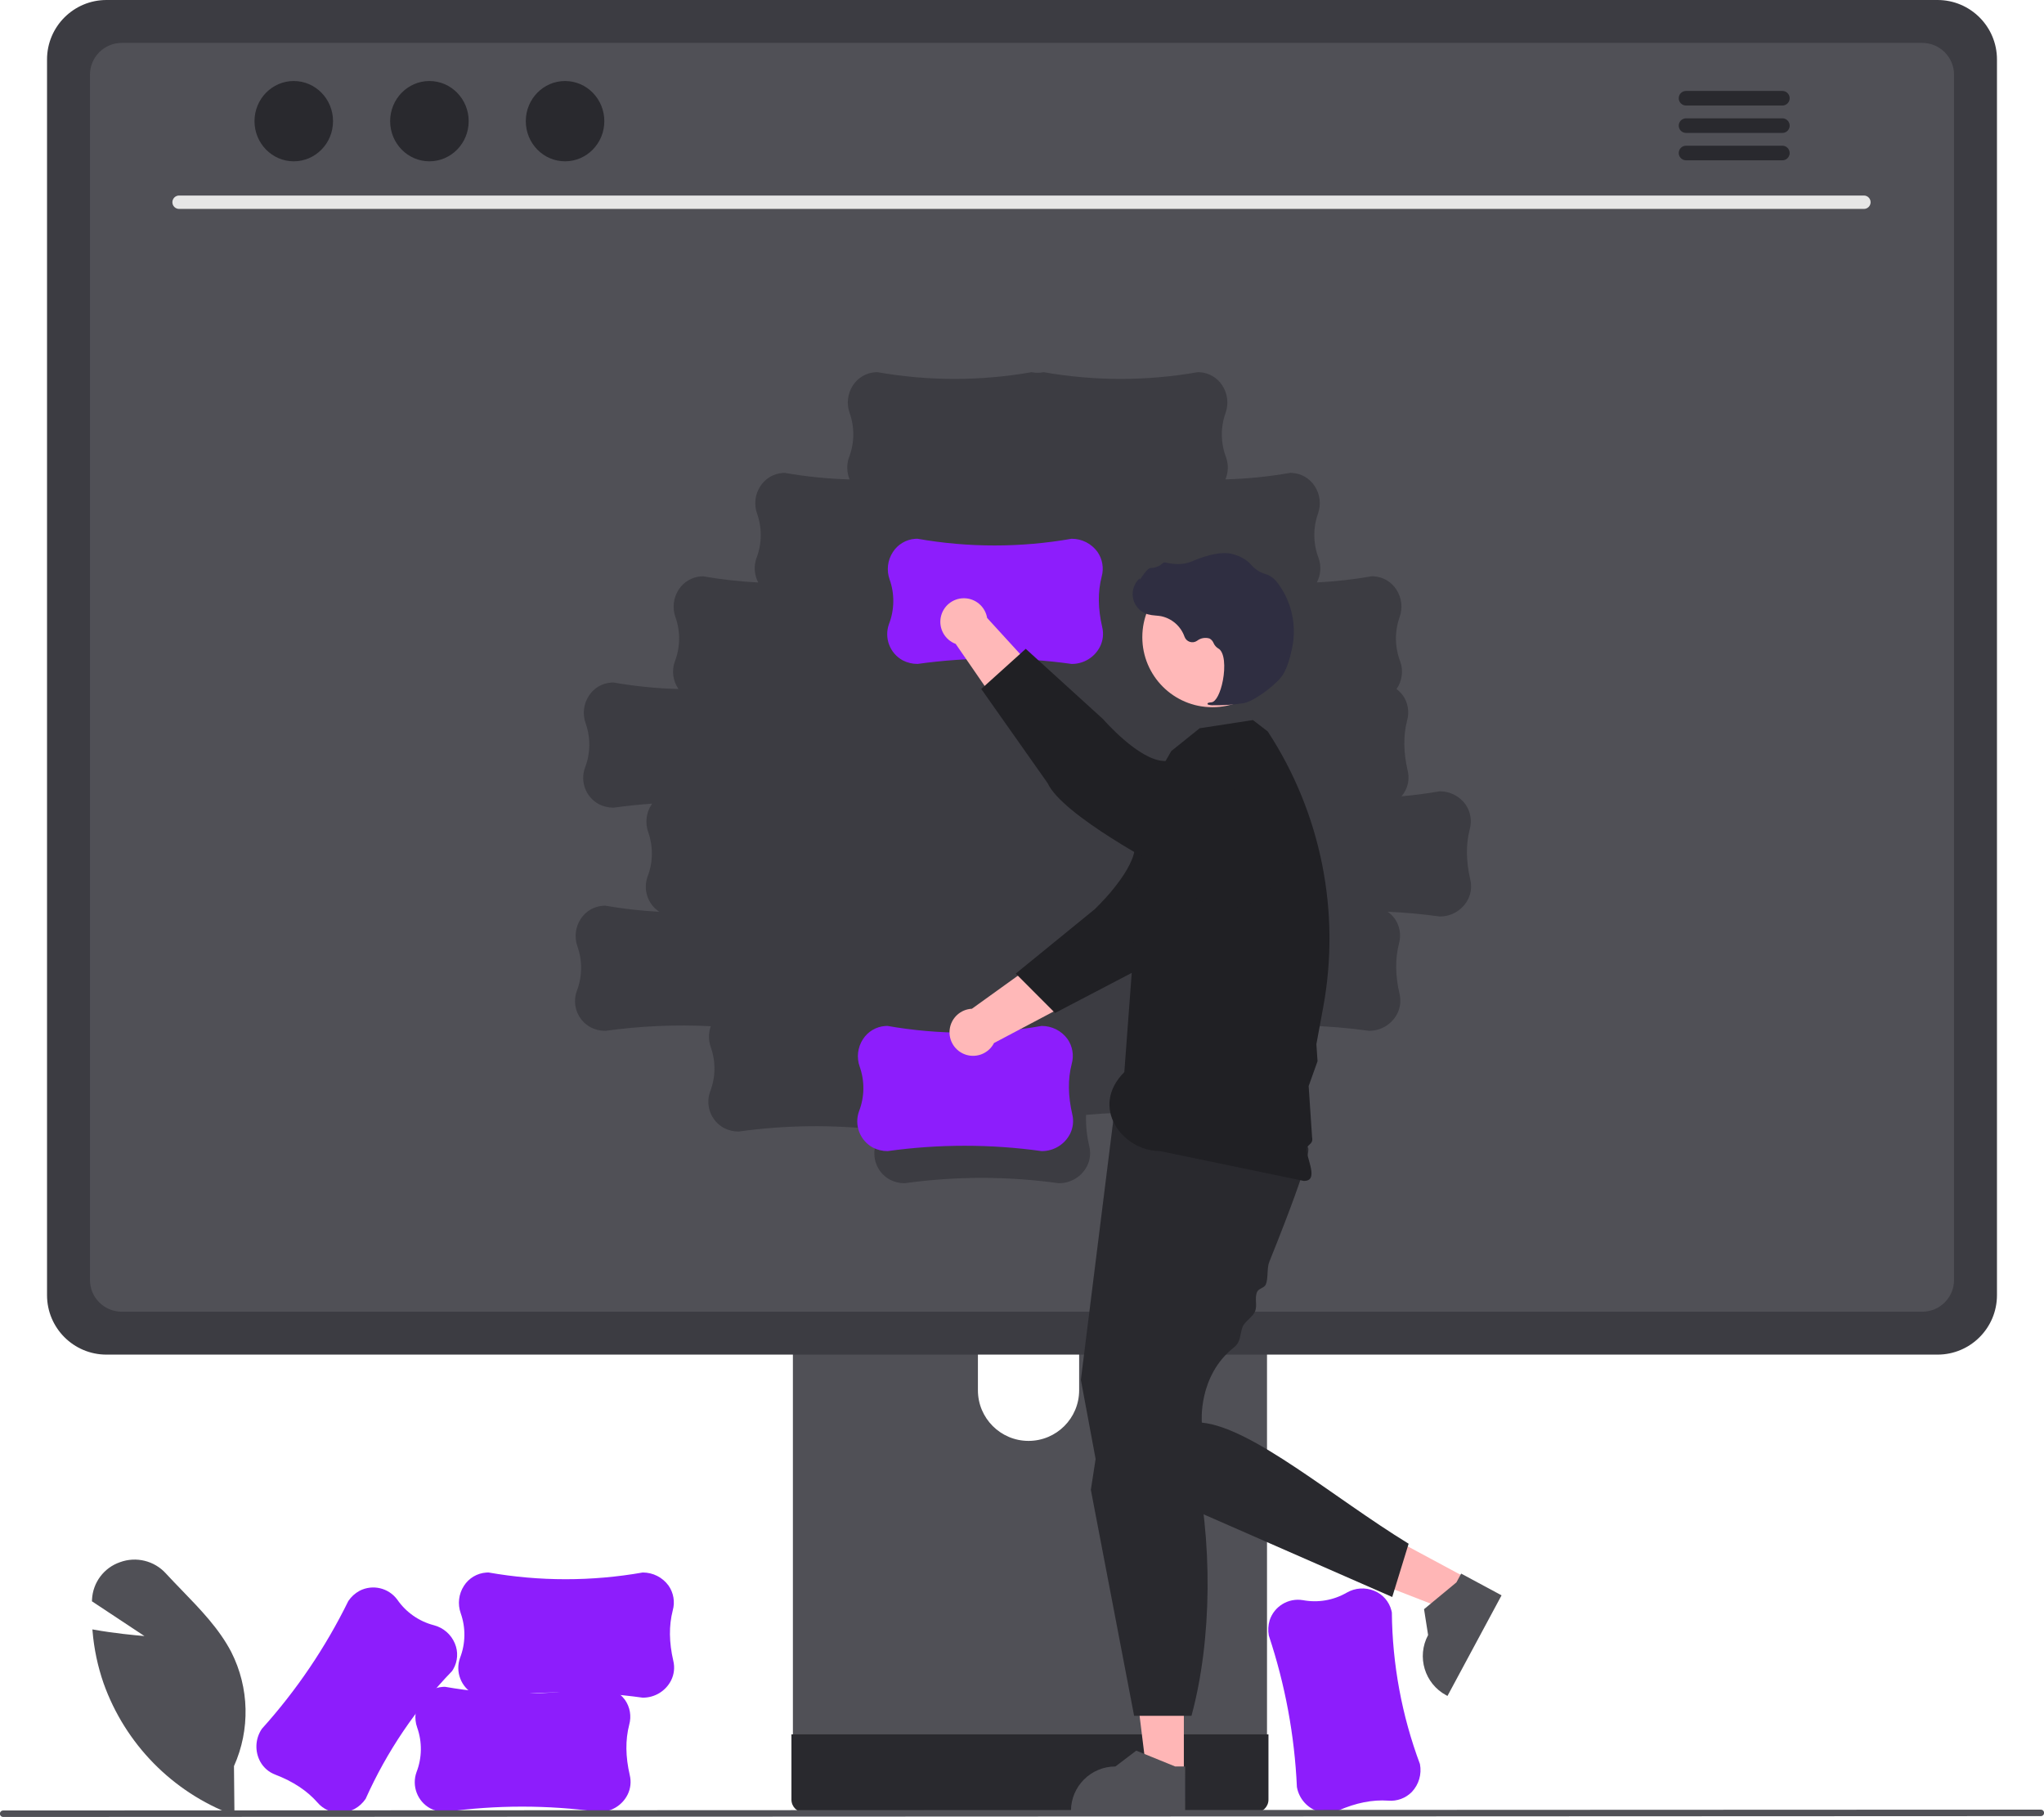
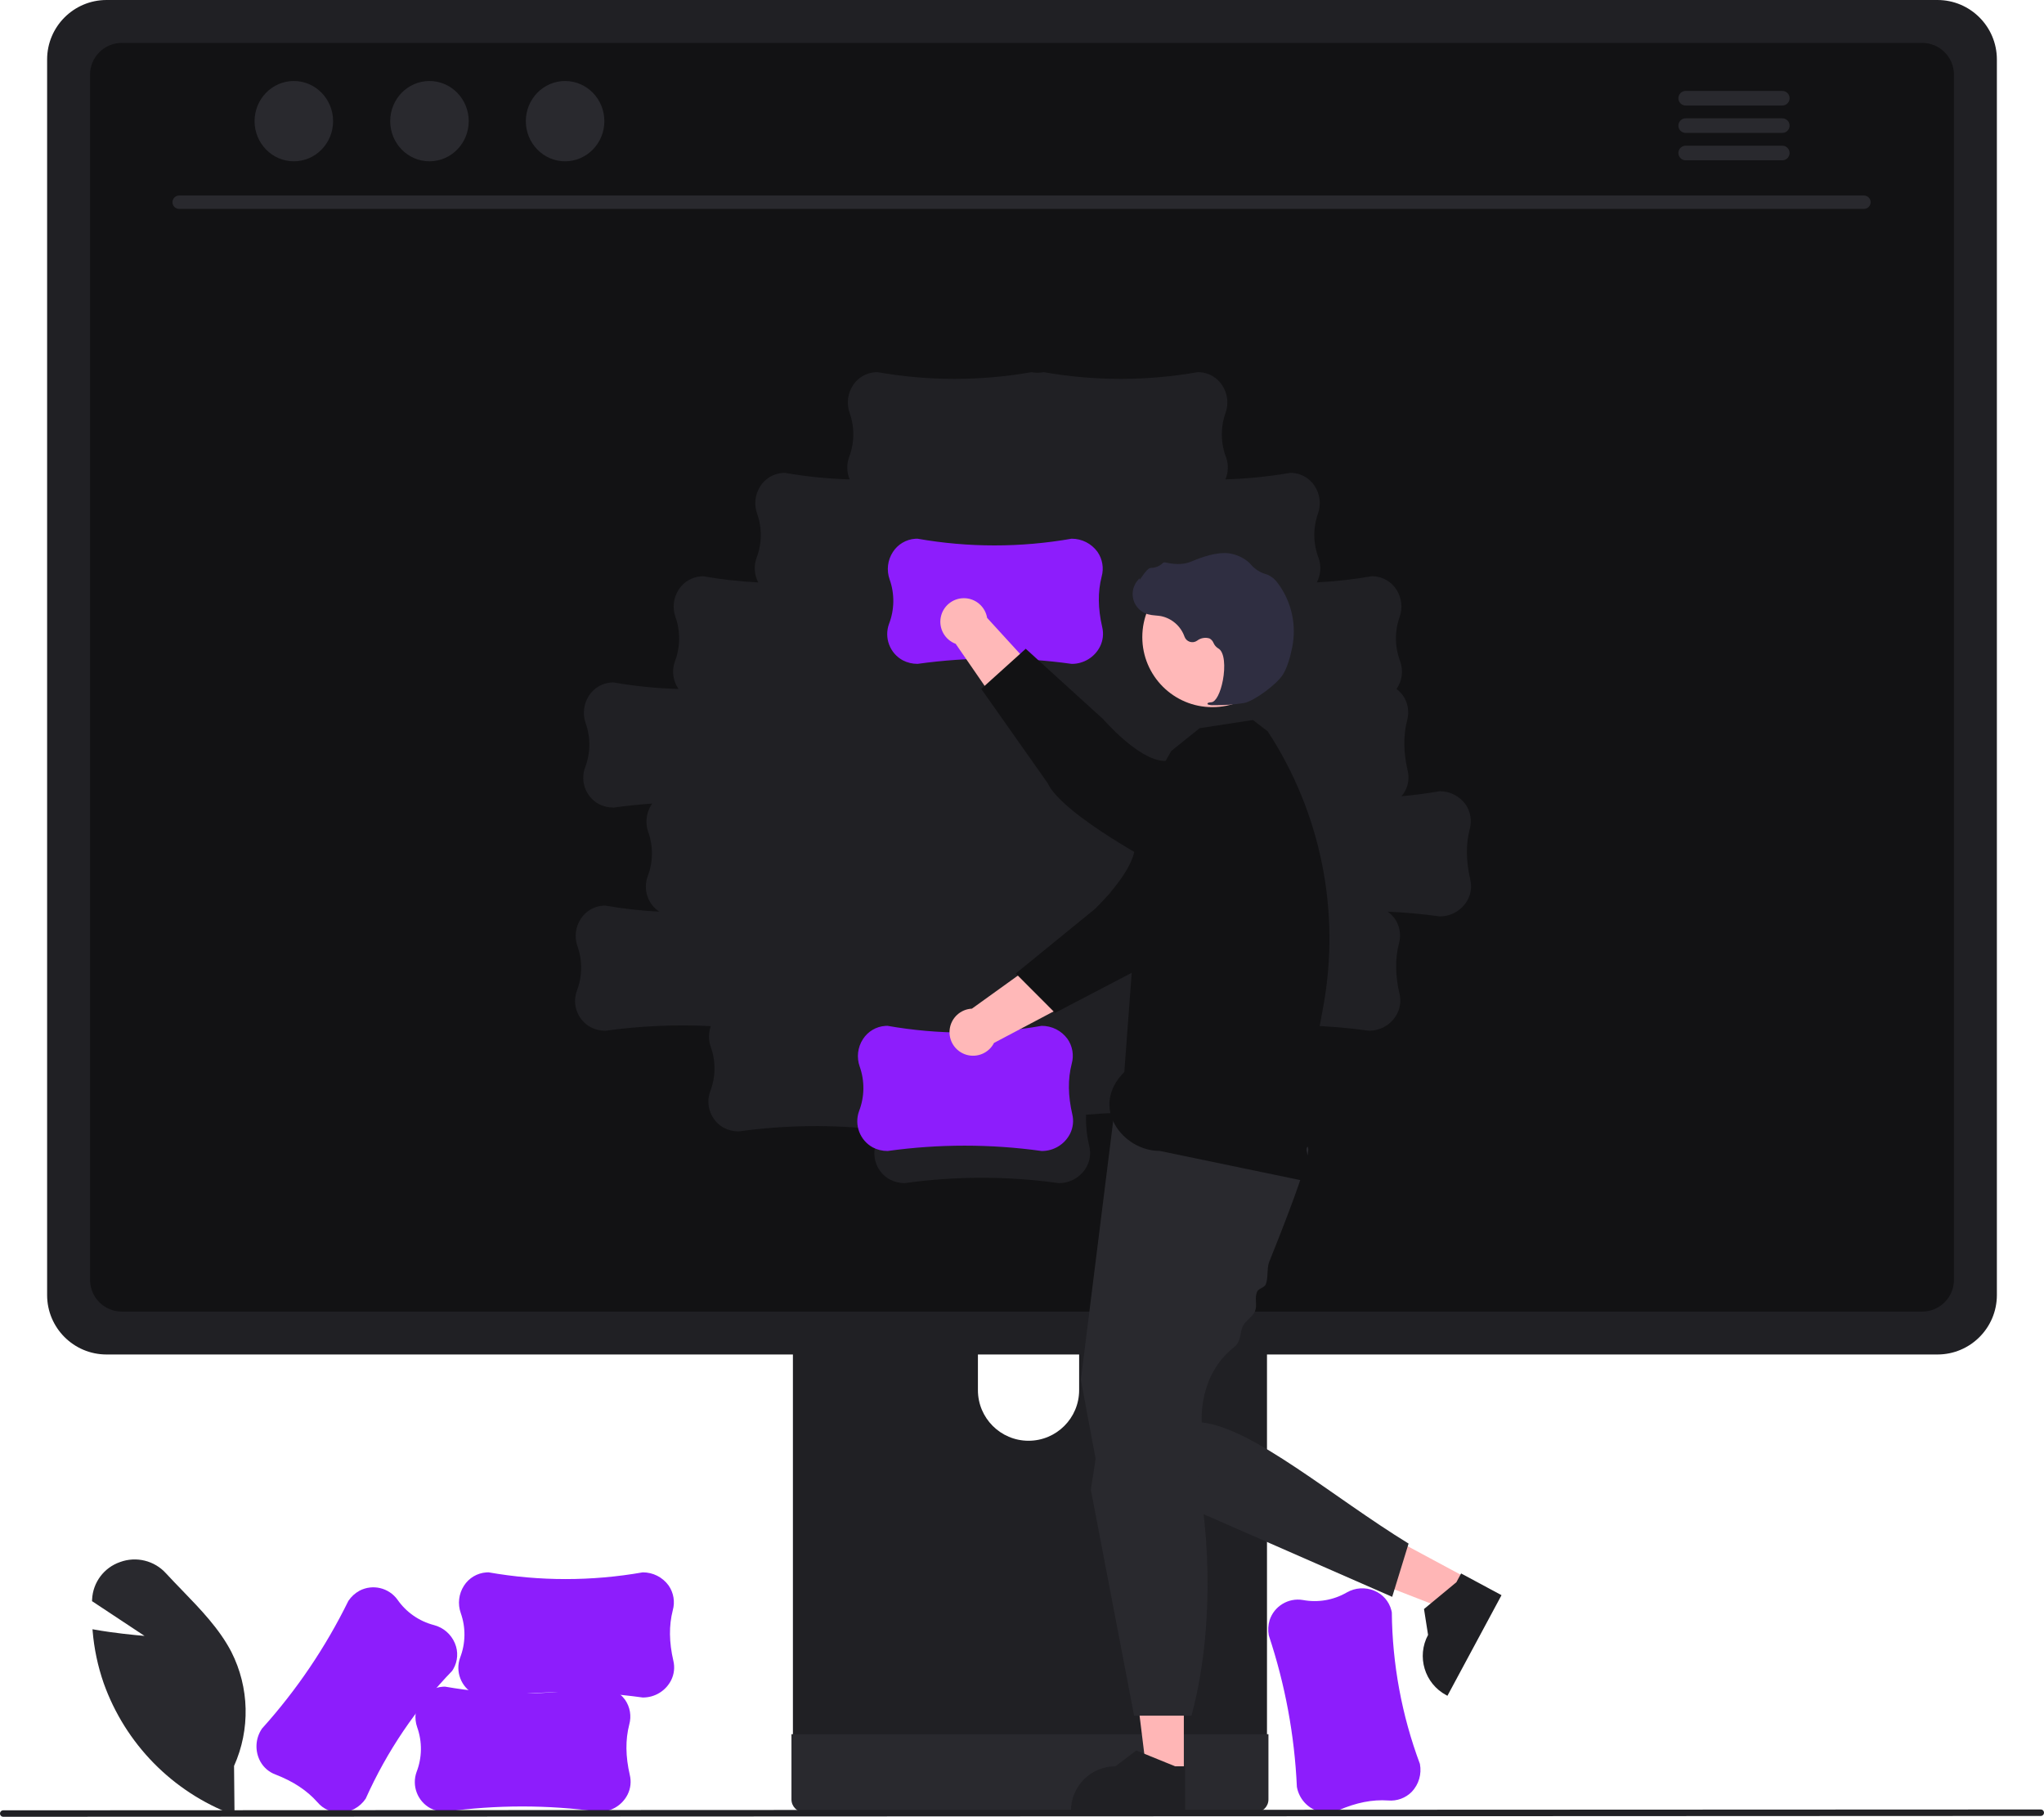
- <svg xmlns="http://www.w3.org/2000/svg" width="751.131" height="667.591" viewBox="0 0 751.131 667.591">
-   <g id="building" transform="translate(0 0)">
-     <path id="Caminho_5" data-name="Caminho 5" d="M310.592,784.515l-.654-.243A80.529,80.529,0,0,1,262.5,735.959a78.134,78.134,0,0,1-4.059-19.173l-.053-.624.616.11c7.354,1.32,15.073,2.049,18.513,2.334l-19.3-12.769.035-.663a15.272,15.272,0,0,1,10.261-13.7,15.534,15.534,0,0,1,16.9,4.154c1.918,2.082,3.947,4.178,5.908,6.205,6.74,6.965,13.709,14.168,18.116,22.671a48.675,48.675,0,0,1,.979,41.89Z" transform="translate(-224.434 -117.485)" fill="#505056" />
-     <path id="Caminho_6" data-name="Caminho 6" d="M701.029,772.142l-.008-.069A205.079,205.079,0,0,0,690.7,716.421l-.006-.03a11.665,11.665,0,0,1,.3-5.55,10.96,10.96,0,0,1,12.219-7.426,23.516,23.516,0,0,0,16.108-2.75,11.46,11.46,0,0,1,10.144-.671,10.622,10.622,0,0,1,6.278,7.191c.065.256.123.515.172.778a163.535,163.535,0,0,0,10.328,55.7l0,.023a11.683,11.683,0,0,1-2.988,10.2,10.849,10.849,0,0,1-8.689,3.193c-5.794-.395-11.754.78-18.218,3.595a10.526,10.526,0,0,1-7.174.5,11.59,11.59,0,0,1-8.141-9.035Z" transform="translate(-224.434 -115.485)" fill="#8d1dfc" />
-     <path id="Caminho_7" data-name="Caminho 7" d="M515.807,511.985v248.7h174.23v-248.7a8.361,8.361,0,0,0-5.893-8,7.7,7.7,0,0,0-2.5-.388H524.221A8.4,8.4,0,0,0,515.807,511.985ZM583.8,597.439a18.6,18.6,0,1,1,37.2,0V626.3a18.6,18.6,0,1,1-37.2,0Z" transform="translate(-224.434 -115.485)" fill="#505056" />
+ <svg xmlns="http://www.w3.org/2000/svg" width="751.202" height="667.592" viewBox="0 0 751.202 667.592">
+   <g id="building" transform="translate(0.035)">
+     <path id="Caminho_5" data-name="Caminho 5" d="M310.592,784.515l-.654-.243A80.529,80.529,0,0,1,262.5,735.959a78.137,78.137,0,0,1-4.059-19.173l-.053-.624.616.11c7.354,1.32,15.073,2.049,18.513,2.334l-19.3-12.769.035-.663a15.272,15.272,0,0,1,10.261-13.7,15.534,15.534,0,0,1,16.9,4.154c1.918,2.082,3.947,4.178,5.908,6.205C298.061,708.8,305.03,716,309.437,724.5a48.675,48.675,0,0,1,.979,41.89Z" transform="translate(-224.434 -117.485)" fill="#29292e" />
+     <path id="Caminho_6" data-name="Caminho 6" d="M701.029,772.142l-.008-.069A205.077,205.077,0,0,0,690.7,716.421l-.006-.03a11.666,11.666,0,0,1,.3-5.55,10.96,10.96,0,0,1,12.219-7.426,23.516,23.516,0,0,0,16.108-2.75,11.46,11.46,0,0,1,10.144-.671,10.622,10.622,0,0,1,6.278,7.191c.065.256.123.515.172.778a163.536,163.536,0,0,0,10.328,55.7v.023a11.683,11.683,0,0,1-2.988,10.2,10.849,10.849,0,0,1-8.689,3.193c-5.794-.4-11.754.78-18.218,3.595a10.526,10.526,0,0,1-7.174.5,11.59,11.59,0,0,1-8.141-9.035Z" transform="translate(-224.434 -115.485)" fill="#8d1dfc" />
+     <path id="Caminho_7" data-name="Caminho 7" d="M515.807,511.985v248.7h174.23v-248.7a8.361,8.361,0,0,0-5.893-8,7.7,7.7,0,0,0-2.5-.388H524.221A8.4,8.4,0,0,0,515.807,511.985ZM583.8,597.439a18.6,18.6,0,0,1,37.2,0V626.3a18.6,18.6,0,0,1-37.2,0Z" transform="translate(-224.434 -115.485)" fill="#202024" />
    <path id="Caminho_8" data-name="Caminho 8" d="M515.273,752.731v23.982a4.719,4.719,0,0,0,4.68,4.7H685.891a4.7,4.7,0,0,0,4.68-4.7V752.731Z" transform="translate(-224.434 -115.485)" fill="#29292e" />
-     <path id="Caminho_9" data-name="Caminho 9" d="M241.717,137.285V591.377A21.842,21.842,0,0,0,263.541,613.2H936.458a21.841,21.841,0,0,0,21.824-21.824V137.285a21.852,21.852,0,0,0-21.824-21.8H263.542a21.852,21.852,0,0,0-21.825,21.8Z" transform="translate(-224.434 -115.485)" fill="#3c3c42" />
-     <path id="Caminho_10" data-name="Caminho 10" d="M930.845,131.247H269.155a11.689,11.689,0,0,0-11.664,11.688v442.84a11.684,11.684,0,0,0,11.664,11.664h661.69a11.684,11.684,0,0,0,11.664-11.664V142.935a11.689,11.689,0,0,0-11.662-11.688ZM763.931,445.865a11.59,11.59,0,0,1-10.368,6.356l-.069,0q-9.515-1.326-19.1-1.748a11.53,11.53,0,0,1,2.587,2.558,10.849,10.849,0,0,1,1.554,9.126c-1.445,5.625-1.377,11.7.211,18.568a10.526,10.526,0,0,1-.814,7.145,11.589,11.589,0,0,1-10.368,6.356l-.069,0A205.074,205.074,0,0,0,681.768,493c-.06.384-.136.769-.235,1.154-1.445,5.625-1.377,11.7.211,18.568a10.526,10.526,0,0,1-.813,7.145,11.59,11.59,0,0,1-10.368,6.356l-.069,0a205.064,205.064,0,0,0-46.955-1.106,43.726,43.726,0,0,0,1.206,11.61,10.526,10.526,0,0,1-.813,7.145,11.589,11.589,0,0,1-10.368,6.356l-.069,0a205.077,205.077,0,0,0-56.6,0h-.03a11.666,11.666,0,0,1-5.4-1.3,10.96,10.96,0,0,1-5.072-13.368,28.335,28.335,0,0,0,1.26-4.937,205.072,205.072,0,0,0-51.754.609h-.03a11.666,11.666,0,0,1-5.4-1.3,10.96,10.96,0,0,1-5.072-13.368,23.516,23.516,0,0,0,.234-16.339,11.456,11.456,0,0,1,0-7.684,205.072,205.072,0,0,0-38.728,1.7h-.03a11.665,11.665,0,0,1-5.4-1.3,10.96,10.96,0,0,1-5.072-13.368,23.516,23.516,0,0,0,.234-16.339,11.46,11.46,0,0,1,1.19-10.1,10.622,10.622,0,0,1,8.216-4.861c.264-.018.528-.027.8-.027a165.157,165.157,0,0,0,19.869,2.244,11,11,0,0,1-4.306-12.921,23.516,23.516,0,0,0,.234-16.339,11.46,11.46,0,0,1,1.19-10.1c.084-.129.183-.244.271-.368q-7.112.491-14.19,1.476h-.03a11.665,11.665,0,0,1-5.4-1.3,10.96,10.96,0,0,1-5.072-13.368,23.516,23.516,0,0,0,.234-16.339,11.46,11.46,0,0,1,1.19-10.1,10.622,10.622,0,0,1,8.216-4.861c.264-.018.528-.027.8-.027a164.8,164.8,0,0,0,23.914,2.407,11.156,11.156,0,0,1-1.35-10.084,23.516,23.516,0,0,0,.234-16.339,11.46,11.46,0,0,1,1.19-10.1,10.622,10.622,0,0,1,8.216-4.861c.264-.018.528-.027.8-.027a165.121,165.121,0,0,0,20.22,2.264,11.178,11.178,0,0,1-.656-8.94,23.516,23.516,0,0,0,.234-16.339,11.46,11.46,0,0,1,1.19-10.1,10.622,10.622,0,0,1,8.216-4.861c.264-.018.528-.027.8-.027a164.812,164.812,0,0,0,23.812,2.4,11.188,11.188,0,0,1-.248-8.081,23.516,23.516,0,0,0,.234-16.339,11.46,11.46,0,0,1,1.19-10.1,10.622,10.622,0,0,1,8.216-4.861c.264-.018.528-.027.8-.027a163.533,163.533,0,0,0,56.654.007h.023a10.864,10.864,0,0,0,4.385,0h.023a163.533,163.533,0,0,0,56.654-.007c.268,0,.532.009.8.027a10.622,10.622,0,0,1,8.216,4.861,11.46,11.46,0,0,1,1.19,10.1A23.516,23.516,0,0,0,675,283.544a11.188,11.188,0,0,1-.248,8.081,164.812,164.812,0,0,0,23.812-2.4c.268,0,.532.009.8.027a10.622,10.622,0,0,1,8.216,4.861,11.46,11.46,0,0,1,1.19,10.1A23.516,23.516,0,0,0,709,320.544a11.178,11.178,0,0,1-.656,8.94,165.119,165.119,0,0,0,20.22-2.264c.268,0,.532.009.8.027a10.622,10.622,0,0,1,8.216,4.861,11.46,11.46,0,0,1,1.19,10.1A23.516,23.516,0,0,0,739,358.544a11.156,11.156,0,0,1-1.365,10.106,11.524,11.524,0,0,1,2.345,2.376,10.85,10.85,0,0,1,1.554,9.125c-1.445,5.625-1.377,11.7.211,18.568a10.526,10.526,0,0,1-.813,7.145,11.753,11.753,0,0,1-1.463,2.2q7.022-.617,14.008-1.841h.023a11.683,11.683,0,0,1,9.479,4.8,10.849,10.849,0,0,1,1.554,9.125c-1.445,5.625-1.377,11.7.211,18.568A10.526,10.526,0,0,1,763.931,445.865Z" transform="translate(-224.434 -115.485)" fill="#505056" />
-     <path id="Caminho_11" data-name="Caminho 11" d="M909.383,192.25H290.243a2.462,2.462,0,1,1,0-4.925h619.14a2.462,2.462,0,1,1,0,4.925Z" transform="translate(-224.434 -115.485)" fill="#e6e6e6" />
+     <path id="Caminho_9" data-name="Caminho 9" d="M241.717,137.285V591.377A21.842,21.842,0,0,0,263.541,613.2H936.458a21.841,21.841,0,0,0,21.824-21.824V137.285a21.852,21.852,0,0,0-21.824-21.8H263.542A21.852,21.852,0,0,0,241.717,137.285Z" transform="translate(-224.434 -115.485)" fill="#202024" />
+     <path id="Caminho_10" data-name="Caminho 10" d="M930.845,131.247H269.155a11.689,11.689,0,0,0-11.664,11.688v442.84a11.684,11.684,0,0,0,11.664,11.664h661.69a11.684,11.684,0,0,0,11.664-11.664V142.935a11.689,11.689,0,0,0-11.661-11.688ZM763.931,445.865a11.59,11.59,0,0,1-10.368,6.356h-.069q-9.515-1.326-19.1-1.748a11.532,11.532,0,0,1,2.587,2.558,10.849,10.849,0,0,1,1.554,9.126c-1.445,5.625-1.377,11.7.211,18.568a10.526,10.526,0,0,1-.814,7.145,11.589,11.589,0,0,1-10.368,6.356H727.5A205.072,205.072,0,0,0,681.768,493c-.06.384-.136.769-.235,1.154-1.445,5.625-1.377,11.7.211,18.568a10.526,10.526,0,0,1-.813,7.145,11.59,11.59,0,0,1-10.368,6.356h-.069a205.068,205.068,0,0,0-46.955-1.106,43.727,43.727,0,0,0,1.206,11.61,10.525,10.525,0,0,1-.813,7.145,11.589,11.589,0,0,1-10.368,6.356H613.5a205.079,205.079,0,0,0-56.6,0h-.03a11.666,11.666,0,0,1-5.4-1.3,10.96,10.96,0,0,1-5.072-13.368,28.331,28.331,0,0,0,1.26-4.937,205.074,205.074,0,0,0-51.754.609h-.03a11.666,11.666,0,0,1-5.4-1.3,10.96,10.96,0,0,1-5.072-13.368,23.516,23.516,0,0,0,.234-16.339,11.456,11.456,0,0,1,0-7.684,205.076,205.076,0,0,0-38.728,1.7h-.03a11.666,11.666,0,0,1-5.4-1.3,10.96,10.96,0,0,1-5.072-13.368,23.516,23.516,0,0,0,.234-16.339,11.46,11.46,0,0,1,1.19-10.1,10.622,10.622,0,0,1,8.216-4.861c.264-.018.528-.027.8-.027a165.154,165.154,0,0,0,19.869,2.244,11,11,0,0,1-4.306-12.921,23.516,23.516,0,0,0,.234-16.339,11.46,11.46,0,0,1,1.19-10.1c.084-.129.183-.244.271-.368q-7.112.491-14.19,1.476h-.03a11.665,11.665,0,0,1-5.4-1.3,10.96,10.96,0,0,1-5.072-13.368,23.516,23.516,0,0,0,.234-16.339,11.46,11.46,0,0,1,1.19-10.1,10.622,10.622,0,0,1,8.216-4.861c.264-.018.528-.027.8-.027a164.8,164.8,0,0,0,23.914,2.407,11.156,11.156,0,0,1-1.35-10.084,23.516,23.516,0,0,0,.234-16.339,11.46,11.46,0,0,1,1.19-10.1,10.622,10.622,0,0,1,8.216-4.861c.264-.018.528-.027.8-.027a165.11,165.11,0,0,0,20.22,2.264,11.178,11.178,0,0,1-.656-8.94,23.516,23.516,0,0,0,.234-16.339,11.46,11.46,0,0,1,1.19-10.1,10.622,10.622,0,0,1,8.216-4.861c.264-.018.528-.027.8-.027a164.818,164.818,0,0,0,23.812,2.4,11.188,11.188,0,0,1-.248-8.081,23.516,23.516,0,0,0,.234-16.339,11.46,11.46,0,0,1,1.19-10.1,10.622,10.622,0,0,1,8.216-4.861c.264-.018.528-.027.8-.027a163.534,163.534,0,0,0,56.654.007h.023a10.864,10.864,0,0,0,4.385,0h.023a163.534,163.534,0,0,0,56.654-.007c.268,0,.532.009.8.027a10.622,10.622,0,0,1,8.216,4.861,11.46,11.46,0,0,1,1.19,10.1,23.516,23.516,0,0,0,.2,16.328,11.188,11.188,0,0,1-.248,8.081,164.809,164.809,0,0,0,23.812-2.4c.268,0,.532.009.8.027a10.622,10.622,0,0,1,8.216,4.861,11.46,11.46,0,0,1,1.19,10.1,23.516,23.516,0,0,0,.23,16.331,11.178,11.178,0,0,1-.656,8.94,165.127,165.127,0,0,0,20.22-2.264c.268,0,.532.009.8.027a10.622,10.622,0,0,1,8.216,4.861,11.46,11.46,0,0,1,1.19,10.1,23.516,23.516,0,0,0,.23,16.336,11.156,11.156,0,0,1-1.365,10.106,11.524,11.524,0,0,1,2.345,2.376,10.85,10.85,0,0,1,1.554,9.125c-1.445,5.625-1.377,11.7.211,18.568a10.526,10.526,0,0,1-.813,7.145,11.755,11.755,0,0,1-1.463,2.2q7.022-.617,14.008-1.841h.023a11.683,11.683,0,0,1,9.479,4.8,10.849,10.849,0,0,1,1.554,9.125c-1.445,5.625-1.377,11.7.211,18.568A10.526,10.526,0,0,1,763.931,445.865Z" transform="translate(-224.434 -115.485)" fill="#121214" />
+     <path id="Caminho_11" data-name="Caminho 11" d="M909.383,192.25H290.243a2.462,2.462,0,1,1,0-4.925h619.14a2.463,2.463,0,1,1,0,4.925Z" transform="translate(-224.434 -115.485)" fill="#29292e" />
    <ellipse id="Elipse_1" data-name="Elipse 1" cx="14.429" cy="14.751" rx="14.429" ry="14.751" transform="translate(93.525 29.768)" fill="#29292e" />
    <ellipse id="Elipse_2" data-name="Elipse 2" cx="14.429" cy="14.751" rx="14.429" ry="14.751" transform="translate(143.372 29.768)" fill="#29292e" />
    <ellipse id="Elipse_3" data-name="Elipse 3" cx="14.429" cy="14.751" rx="14.429" ry="14.751" transform="translate(193.219 29.768)" fill="#29292e" />
-     <path id="Caminho_12" data-name="Caminho 12" d="M879.367,148.9h-35.4a2.68,2.68,0,0,0,0,5.359h35.4a2.68,2.68,0,1,0,0-5.359Z" transform="translate(-224.434 -115.485)" fill="#29292e" />
-     <path id="Caminho_13" data-name="Caminho 13" d="M879.367,158.964h-35.4a2.68,2.68,0,0,0,0,5.359h35.4a2.68,2.68,0,1,0,0-5.359Z" transform="translate(-224.434 -115.485)" fill="#29292e" />
-     <path id="Caminho_14" data-name="Caminho 14" d="M879.367,169.027h-35.4a2.68,2.68,0,0,0,0,5.359h35.4a2.68,2.68,0,1,0,0-5.359Z" transform="translate(-224.434 -115.485)" fill="#29292e" />
-     <path id="Caminho_15" data-name="Caminho 15" d="M607.293,538.425l-.069,0a205.076,205.076,0,0,0-56.6,0h-.03a11.666,11.666,0,0,1-5.4-1.3,10.96,10.96,0,0,1-5.072-13.368,23.516,23.516,0,0,0,.234-16.339,11.46,11.46,0,0,1,1.19-10.1,10.622,10.622,0,0,1,8.216-4.861c.264-.018.528-.027.8-.027a163.532,163.532,0,0,0,56.654.007h.023a11.682,11.682,0,0,1,9.479,4.8,10.85,10.85,0,0,1,1.554,9.126c-1.445,5.625-1.377,11.7.211,18.568a10.526,10.526,0,0,1-.813,7.145A11.59,11.59,0,0,1,607.293,538.425Z" transform="translate(-224.434 -115.485)" fill="#8d1dfc" />
-     <path id="Caminho_16" data-name="Caminho 16" d="M665.036,440.378l-15.106-12.5c-11.328,5.937-28.564,29.642-28.564,29.642l-39.764,28.6a8.656,8.656,0,1,0,8.119,12.589l54.028-28.55Z" transform="translate(-224.434 -115.485)" fill="#ffb8b8" />
-     <path id="Caminho_17" data-name="Caminho 17" d="M690.521,392.8h0a20.687,20.687,0,0,1-.32,31.838l-9.606,7.809s-23.961,34.493-36.433,38.495l-32.019,16.728L597.705,473.2l29.019-23.649s13.347-12.624,14.683-21.866c.818-5.66,10.4-21.076,20-32.511a20.634,20.634,0,0,1,29.116-2.368Z" transform="translate(-224.434 -115.485)" fill="#202024" />
-     <path id="Caminho_18" data-name="Caminho 18" d="M435.043,651.672H421.4l-6.492-52.64h20.142Z" fill="#ffb6b6" />
-     <path id="Caminho_19" data-name="Caminho 19" d="M659.958,781.393l-41.967,0v-.531a16.335,16.335,0,0,1,16.334-16.335h0l7.666-5.816,14.3,5.817h3.663Z" transform="translate(-224.434 -115.485)" fill="#505056" />
+     <path id="Caminho_12" data-name="Caminho 12" d="M879.367,148.9h-35.4a2.68,2.68,0,1,0,0,5.359h35.4a2.68,2.68,0,1,0,0-5.359Z" transform="translate(-224.434 -115.485)" fill="#29292e" />
+     <path id="Caminho_13" data-name="Caminho 13" d="M879.367,158.964h-35.4a2.68,2.68,0,1,0,0,5.359h35.4a2.68,2.68,0,1,0,0-5.359Z" transform="translate(-224.434 -115.485)" fill="#29292e" />
+     <path id="Caminho_14" data-name="Caminho 14" d="M879.367,169.027h-35.4a2.68,2.68,0,1,0,0,5.359h35.4a2.68,2.68,0,1,0,0-5.359Z" transform="translate(-224.434 -115.485)" fill="#29292e" />
+     <path id="Caminho_15" data-name="Caminho 15" d="M607.293,538.425h-.069a205.079,205.079,0,0,0-56.6,0h-.03a11.666,11.666,0,0,1-5.4-1.3,10.96,10.96,0,0,1-5.072-13.368,23.516,23.516,0,0,0,.234-16.339,11.46,11.46,0,0,1,1.19-10.1,10.622,10.622,0,0,1,8.216-4.861c.264-.018.528-.027.8-.027a163.532,163.532,0,0,0,56.654.007h.023a11.682,11.682,0,0,1,9.479,4.8,10.85,10.85,0,0,1,1.554,9.126c-1.445,5.625-1.377,11.7.211,18.568a10.526,10.526,0,0,1-.813,7.145A11.59,11.59,0,0,1,607.293,538.425Z" transform="translate(-224.434 -115.485)" fill="#8d1dfc" />
+     <path id="Caminho_16" data-name="Caminho 16" d="M665.036,440.378l-15.106-12.5c-11.328,5.937-28.564,29.642-28.564,29.642L581.6,486.12a8.656,8.656,0,1,0,8.119,12.589l54.028-28.55Z" transform="translate(-224.434 -115.485)" fill="#ffb8b8" />
+     <path id="Caminho_17" data-name="Caminho 17" d="M690.521,392.8h0a20.687,20.687,0,0,1-.32,31.838l-9.606,7.809s-23.961,34.493-36.433,38.495L612.143,487.67,597.705,473.2l29.019-23.649s13.347-12.624,14.683-21.866c.818-5.66,10.4-21.076,20-32.511a20.634,20.634,0,0,1,29.116-2.368Z" transform="translate(-224.434 -115.485)" fill="#121214" />
+     <path id="Caminho_18" data-name="Caminho 18" d="M435.043,651.672H421.4l-6.492-52.64H435.05Z" fill="#ffb6b6" />
+     <path id="Caminho_19" data-name="Caminho 19" d="M659.958,781.393H617.991v-.531a16.335,16.335,0,0,1,16.334-16.335h0l7.666-5.816,14.3,5.817h3.663Z" transform="translate(-224.434 -115.485)" fill="#202024" />
    <path id="Caminho_20" data-name="Caminho 20" d="M539.027,579.842l-6.463,12.019-49.438-19.208,9.539-17.74Z" fill="#ffb6b6" />
-     <path id="Caminho_21" data-name="Caminho 21" d="M776.228,701.645l-19.874,36.963-.467-.251a16.336,16.336,0,0,1-6.652-22.122h0l-1.492-9.506,11.9-9.843,1.735-3.227Z" transform="translate(-224.434 -115.485)" fill="#505056" />
-     <path id="Caminho_22" data-name="Caminho 22" d="M633.676,526.095l-12.045,96.36,6.022,32.306,108.405,47.492,6.022-19.573c-27.71-16.956-57.331-42.617-75.995-44.5,0,0-1.548-17.1,11.823-27.654,2.7-2.129,2.107-5.01,3.2-7.621.75-1.8,3.735-3.666,4.5-5.508.991-2.387-.235-4.759.761-7.185.56-1.364,2.683-1.45,3.239-2.815.949-2.329.328-5.934,1.253-8.235,1.977-4.916,3.877-9.723,5.612-14.23,5.4-14.028,9.2-25.142,8.722-27.542C703.687,529.859,633.676,526.095,633.676,526.095Z" transform="translate(-224.434 -115.485)" fill="#29292e" />
+     <path id="Caminho_21" data-name="Caminho 21" d="M776.228,701.645l-19.874,36.963-.467-.251a16.336,16.336,0,0,1-6.652-22.122h0l-1.492-9.506,11.9-9.843,1.735-3.227Z" transform="translate(-224.434 -115.485)" fill="#202024" />
+     <path id="Caminho_22" data-name="Caminho 22" d="M633.676,526.095l-12.045,96.36,6.022,32.306,108.4,47.492,6.022-19.573c-27.71-16.956-57.331-42.617-75.995-44.5,0,0-1.548-17.1,11.823-27.654,2.7-2.129,2.107-5.01,3.2-7.621.75-1.8,3.735-3.666,4.5-5.508.991-2.387-.235-4.759.761-7.185.56-1.364,2.683-1.45,3.239-2.815.949-2.329.328-5.934,1.253-8.235,1.977-4.916,3.877-9.723,5.612-14.23,5.4-14.028,9.2-25.142,8.722-27.542C703.687,529.859,633.676,526.095,633.676,526.095Z" transform="translate(-224.434 -115.485)" fill="#29292e" />
    <path id="Caminho_23" data-name="Caminho 23" d="M631.6,622.176l-6.3,40.693,15.9,83.046h21.079c7.573-27.9,7.963-64.578.753-95.607Z" transform="translate(-224.434 -115.485)" fill="#29292e" />
-     <path id="Caminho_24" data-name="Caminho 24" d="M645.143,408.363l9.717-16.932,10.433-8.37,19.573-3.011,5.438,4.181h0a139.024,139.024,0,0,1,20.378,101.358l-1.528,8.274-.97,5.252.42,6.278-3.266,9.139.449,6.692.24,3.574.241,3.587.336,5.007c.6,2.858-2.429,2.481-2,5,.753,4.424,4.128,10.979-1,11l-53-11c-13.464.055-26-16-13-29Z" transform="translate(-224.434 -115.485)" fill="#202024" />
+     <path id="Caminho_24" data-name="Caminho 24" d="M645.143,408.363l9.717-16.932,10.433-8.37,19.573-3.011,5.438,4.181h0a139.024,139.024,0,0,1,20.378,101.358l-1.528,8.274-.97,5.252.42,6.278-3.266,9.139.449,6.692.24,3.574.241,3.587.336,5.007c.6,2.858-2.429,2.481-2,5,.753,4.424,4.128,10.979-1,11l-53-11c-13.464.055-26-16-13-29Z" transform="translate(-224.434 -115.485)" fill="#121214" />
    <circle id="Elipse_4" data-name="Elipse 4" cx="25.736" cy="25.736" r="25.736" transform="translate(419.78 208.376)" fill="#ffb8b8" />
-     <path id="Caminho_25" data-name="Caminho 25" d="M670.388,374.6a66.14,66.14,0,0,0,11.251-.786c3.688-.75,11.939-6.8,14.239-10.435h0c1.709-2.7,2.8-6.925,3.418-9.99a29.564,29.564,0,0,0-5.171-23.47,9.341,9.341,0,0,0-3.773-3.22c-.135-.053-.274-.1-.415-.14a11.524,11.524,0,0,1-5.733-3.547,9.513,9.513,0,0,0-.953-.981,14.2,14.2,0,0,0-5.923-2.974c-3.521-.942-8.616-.007-15.144,2.783-3.28,1.4-6.866.894-9.625.3a.9.9,0,0,0-.85.291,6.373,6.373,0,0,1-4.332,1.727c-.986.043-2.021,1.409-3.272,3.19-.284.4-.615.876-.854,1.163l-.032-.551-.558.615a7.734,7.734,0,0,0,3.492,12.6,15.082,15.082,0,0,0,3.033.483c.621.056,1.263.114,1.878.22a11.66,11.66,0,0,1,8.665,7.567,3.049,3.049,0,0,0,4.6,1.48,5.038,5.038,0,0,1,4.591-.836,3.345,3.345,0,0,1,1.478,1.677,4.359,4.359,0,0,0,1.654,1.93c2.5,1.289,2.672,7,1.774,11.756-.865,4.587-2.576,7.905-4.159,8.069-1.219.126-1.359.213-1.447.428l-.079.193.137.181A4.98,4.98,0,0,0,670.388,374.6Z" transform="translate(-224.434 -115.485)" fill="#2f2e41" />
-     <path id="Caminho_26" data-name="Caminho 26" d="M618.293,359.425l-.069,0a205.077,205.077,0,0,0-56.6,0h-.03a11.666,11.666,0,0,1-5.4-1.3,10.96,10.96,0,0,1-5.072-13.368,23.516,23.516,0,0,0,.234-16.339,11.46,11.46,0,0,1,1.19-10.1,10.622,10.622,0,0,1,8.216-4.861c.264-.018.528-.027.8-.027a163.532,163.532,0,0,0,56.654.007h.023a11.683,11.683,0,0,1,9.479,4.8,10.85,10.85,0,0,1,1.554,9.126c-1.445,5.625-1.377,11.7.211,18.568a10.526,10.526,0,0,1-.813,7.145,11.59,11.59,0,0,1-10.368,6.356Z" transform="translate(-224.434 -115.485)" fill="#8d1dfc" />
+     <path id="Caminho_25" data-name="Caminho 25" d="M670.388,374.6a66.143,66.143,0,0,0,11.251-.786c3.688-.75,11.939-6.8,14.239-10.435h0c1.709-2.7,2.8-6.925,3.418-9.99a29.564,29.564,0,0,0-5.171-23.47,9.34,9.34,0,0,0-3.773-3.22c-.135-.053-.274-.1-.415-.14a11.524,11.524,0,0,1-5.733-3.547,9.509,9.509,0,0,0-.953-.981,14.2,14.2,0,0,0-5.923-2.974c-3.521-.942-8.616-.007-15.144,2.783-3.28,1.4-6.866.894-9.625.3a.9.9,0,0,0-.85.291,6.373,6.373,0,0,1-4.332,1.727c-.986.043-2.021,1.409-3.272,3.19-.284.4-.615.876-.854,1.163l-.032-.551-.558.615a7.734,7.734,0,0,0,3.492,12.6,15.08,15.08,0,0,0,3.033.483c.621.056,1.263.114,1.878.22a11.66,11.66,0,0,1,8.665,7.567,3.049,3.049,0,0,0,4.6,1.48,5.038,5.038,0,0,1,4.591-.836,3.345,3.345,0,0,1,1.478,1.677,4.359,4.359,0,0,0,1.654,1.93c2.5,1.289,2.672,7,1.774,11.756-.865,4.587-2.576,7.9-4.159,8.069-1.219.126-1.359.213-1.447.428l-.079.193.137.181A4.98,4.98,0,0,0,670.388,374.6Z" transform="translate(-224.434 -115.485)" fill="#2f2e41" />
+     <path id="Caminho_26" data-name="Caminho 26" d="M618.293,359.425h-.069a205.076,205.076,0,0,0-56.6,0h-.03a11.666,11.666,0,0,1-5.4-1.3,10.96,10.96,0,0,1-5.072-13.368,23.516,23.516,0,0,0,.234-16.339,11.46,11.46,0,0,1,1.19-10.1,10.622,10.622,0,0,1,8.216-4.861c.264-.018.528-.027.8-.027a163.532,163.532,0,0,0,56.654.007h.023a11.683,11.683,0,0,1,9.479,4.8,10.85,10.85,0,0,1,1.554,9.126c-1.445,5.625-1.377,11.7.211,18.568a10.525,10.525,0,0,1-.813,7.145,11.59,11.59,0,0,1-10.368,6.356Z" transform="translate(-224.434 -115.485)" fill="#8d1dfc" />
    <path id="Caminho_27" data-name="Caminho 27" d="M642.36,420.041l10.65-16.463c-7.221-10.556-32.777-24.9-32.777-24.9l-33.05-36.149a8.656,8.656,0,1,0-11.554,9.534L610.3,402.379Z" transform="translate(-224.434 -115.485)" fill="#ffb8b8" />
-     <path id="Caminho_28" data-name="Caminho 28" d="M692.589,439.792h0a20.687,20.687,0,0,1-31.657,3.4l-8.878-8.628s-37.215-19.432-42.647-31.351l-24.385-34.587,16.35-14.749,28.419,25.834s13.084,15.13,22.418,15.377c5.716.151,22.147,7.863,34.625,16.062a20.634,20.634,0,0,1,5.755,28.639Z" transform="translate(-224.434 -115.485)" fill="#202024" />
-     <path id="Caminho_29" data-name="Caminho 29" d="M444.679,781.244l-.069,0a205.079,205.079,0,0,0-56.6,0h-.03a11.666,11.666,0,0,1-5.4-1.3,10.96,10.96,0,0,1-5.072-13.368,23.516,23.516,0,0,0,.234-16.339,11.46,11.46,0,0,1,1.19-10.1,10.622,10.622,0,0,1,8.216-4.861c.264-.018.528-.027.8-.027a163.531,163.531,0,0,0,56.654.007h.023a11.683,11.683,0,0,1,9.479,4.8,10.85,10.85,0,0,1,1.554,9.126c-1.445,5.625-1.377,11.7.211,18.568a10.526,10.526,0,0,1-.813,7.145,11.59,11.59,0,0,1-10.368,6.356Z" transform="translate(-224.434 -115.485)" fill="#8d1dfc" />
-     <path id="Caminho_30" data-name="Caminho 30" d="M460.679,739.244l-.069,0a205.079,205.079,0,0,0-56.6,0h-.03a11.666,11.666,0,0,1-5.4-1.3,10.96,10.96,0,0,1-5.072-13.368,23.516,23.516,0,0,0,.234-16.339,11.46,11.46,0,0,1,1.19-10.1,10.622,10.622,0,0,1,8.216-4.861c.264-.018.528-.027.8-.027a163.533,163.533,0,0,0,56.654.007h.023a11.683,11.683,0,0,1,9.48,4.8,10.85,10.85,0,0,1,1.554,9.126c-1.445,5.625-1.377,11.7.211,18.568a10.526,10.526,0,0,1-.814,7.145A11.589,11.589,0,0,1,460.679,739.244Z" transform="translate(-224.434 -115.485)" fill="#8d1dfc" />
-     <path id="Caminho_31" data-name="Caminho 31" d="M320.666,750.693l.043-.055a205.077,205.077,0,0,0,31.715-46.881l.017-.025a11.666,11.666,0,0,1,4.107-3.745,10.96,10.96,0,0,1,13.915,3.289,23.516,23.516,0,0,0,13.4,9.35,11.46,11.46,0,0,1,7.7,6.643,10.622,10.622,0,0,1-.577,9.529c-.133.228-.274.453-.424.674a163.533,163.533,0,0,0-31.751,46.921l-.013.019a11.683,11.683,0,0,1-9.286,5.163,10.849,10.849,0,0,1-8.429-3.826c-3.849-4.349-8.918-7.7-15.5-10.229a10.526,10.526,0,0,1-5.462-4.677,11.59,11.59,0,0,1,.545-12.15Z" transform="translate(-224.434 -115.485)" fill="#8d1dfc" />
-     <path id="Caminho_32" data-name="Caminho 32" d="M974.375,782.769l-748.75.307a1.191,1.191,0,1,1,0-2.381l748.75-.307a1.191,1.191,0,1,1,0,2.381Z" transform="translate(-224.434 -115.485)" fill="#505056" />
+     <path id="Caminho_28" data-name="Caminho 28" d="M692.589,439.792h0a20.687,20.687,0,0,1-31.657,3.4l-8.878-8.628s-37.215-19.432-42.647-31.351l-24.385-34.587,16.35-14.749,28.419,25.834s13.084,15.13,22.418,15.377c5.716.151,22.147,7.863,34.625,16.062a20.634,20.634,0,0,1,5.755,28.639Z" transform="translate(-224.434 -115.485)" fill="#121214" />
+     <path id="Caminho_29" data-name="Caminho 29" d="M444.679,781.244h-.069a205.081,205.081,0,0,0-56.6,0h-.03a11.666,11.666,0,0,1-5.4-1.3,10.96,10.96,0,0,1-5.072-13.368,23.516,23.516,0,0,0,.234-16.339,11.46,11.46,0,0,1,1.19-10.1,10.622,10.622,0,0,1,8.216-4.861c.264-.018.528-.027.8-.027a163.531,163.531,0,0,0,56.654.007h.023a11.683,11.683,0,0,1,9.479,4.8,10.85,10.85,0,0,1,1.554,9.126c-1.445,5.625-1.377,11.7.211,18.568a10.526,10.526,0,0,1-.813,7.145,11.59,11.59,0,0,1-10.368,6.356Z" transform="translate(-224.434 -115.485)" fill="#8d1dfc" />
+     <path id="Caminho_30" data-name="Caminho 30" d="M460.679,739.244h-.069a205.081,205.081,0,0,0-56.6,0h-.03a11.666,11.666,0,0,1-5.4-1.3,10.96,10.96,0,0,1-5.072-13.368,23.516,23.516,0,0,0,.234-16.339,11.46,11.46,0,0,1,1.19-10.1,10.622,10.622,0,0,1,8.216-4.861c.264-.018.528-.027.8-.027a163.532,163.532,0,0,0,56.654.007h.023a11.683,11.683,0,0,1,9.48,4.8,10.85,10.85,0,0,1,1.554,9.126c-1.445,5.625-1.377,11.7.211,18.568a10.526,10.526,0,0,1-.814,7.145,11.589,11.589,0,0,1-10.377,6.349Z" transform="translate(-224.434 -115.485)" fill="#8d1dfc" />
+     <path id="Caminho_31" data-name="Caminho 31" d="M320.666,750.693l.043-.055a205.076,205.076,0,0,0,31.715-46.881l.017-.025a11.666,11.666,0,0,1,4.107-3.745,10.96,10.96,0,0,1,13.915,3.289,23.516,23.516,0,0,0,13.4,9.35,11.46,11.46,0,0,1,7.7,6.643,10.622,10.622,0,0,1-.577,9.529q-.2.342-.424.674a163.533,163.533,0,0,0-31.751,46.921l-.013.019a11.683,11.683,0,0,1-9.286,5.163,10.849,10.849,0,0,1-8.429-3.826c-3.849-4.349-8.918-7.7-15.5-10.229a10.526,10.526,0,0,1-5.462-4.677,11.59,11.59,0,0,1,.545-12.15Z" transform="translate(-224.434 -115.485)" fill="#8d1dfc" />
+     <path id="Caminho_32" data-name="Caminho 32" d="M974.375,782.769l-748.75.307a1.191,1.191,0,1,1,0-2.381l748.75-.307a1.191,1.191,0,1,1,0,2.381Z" transform="translate(-224.434 -115.485)" fill="#202024" />
  </g>
</svg>
